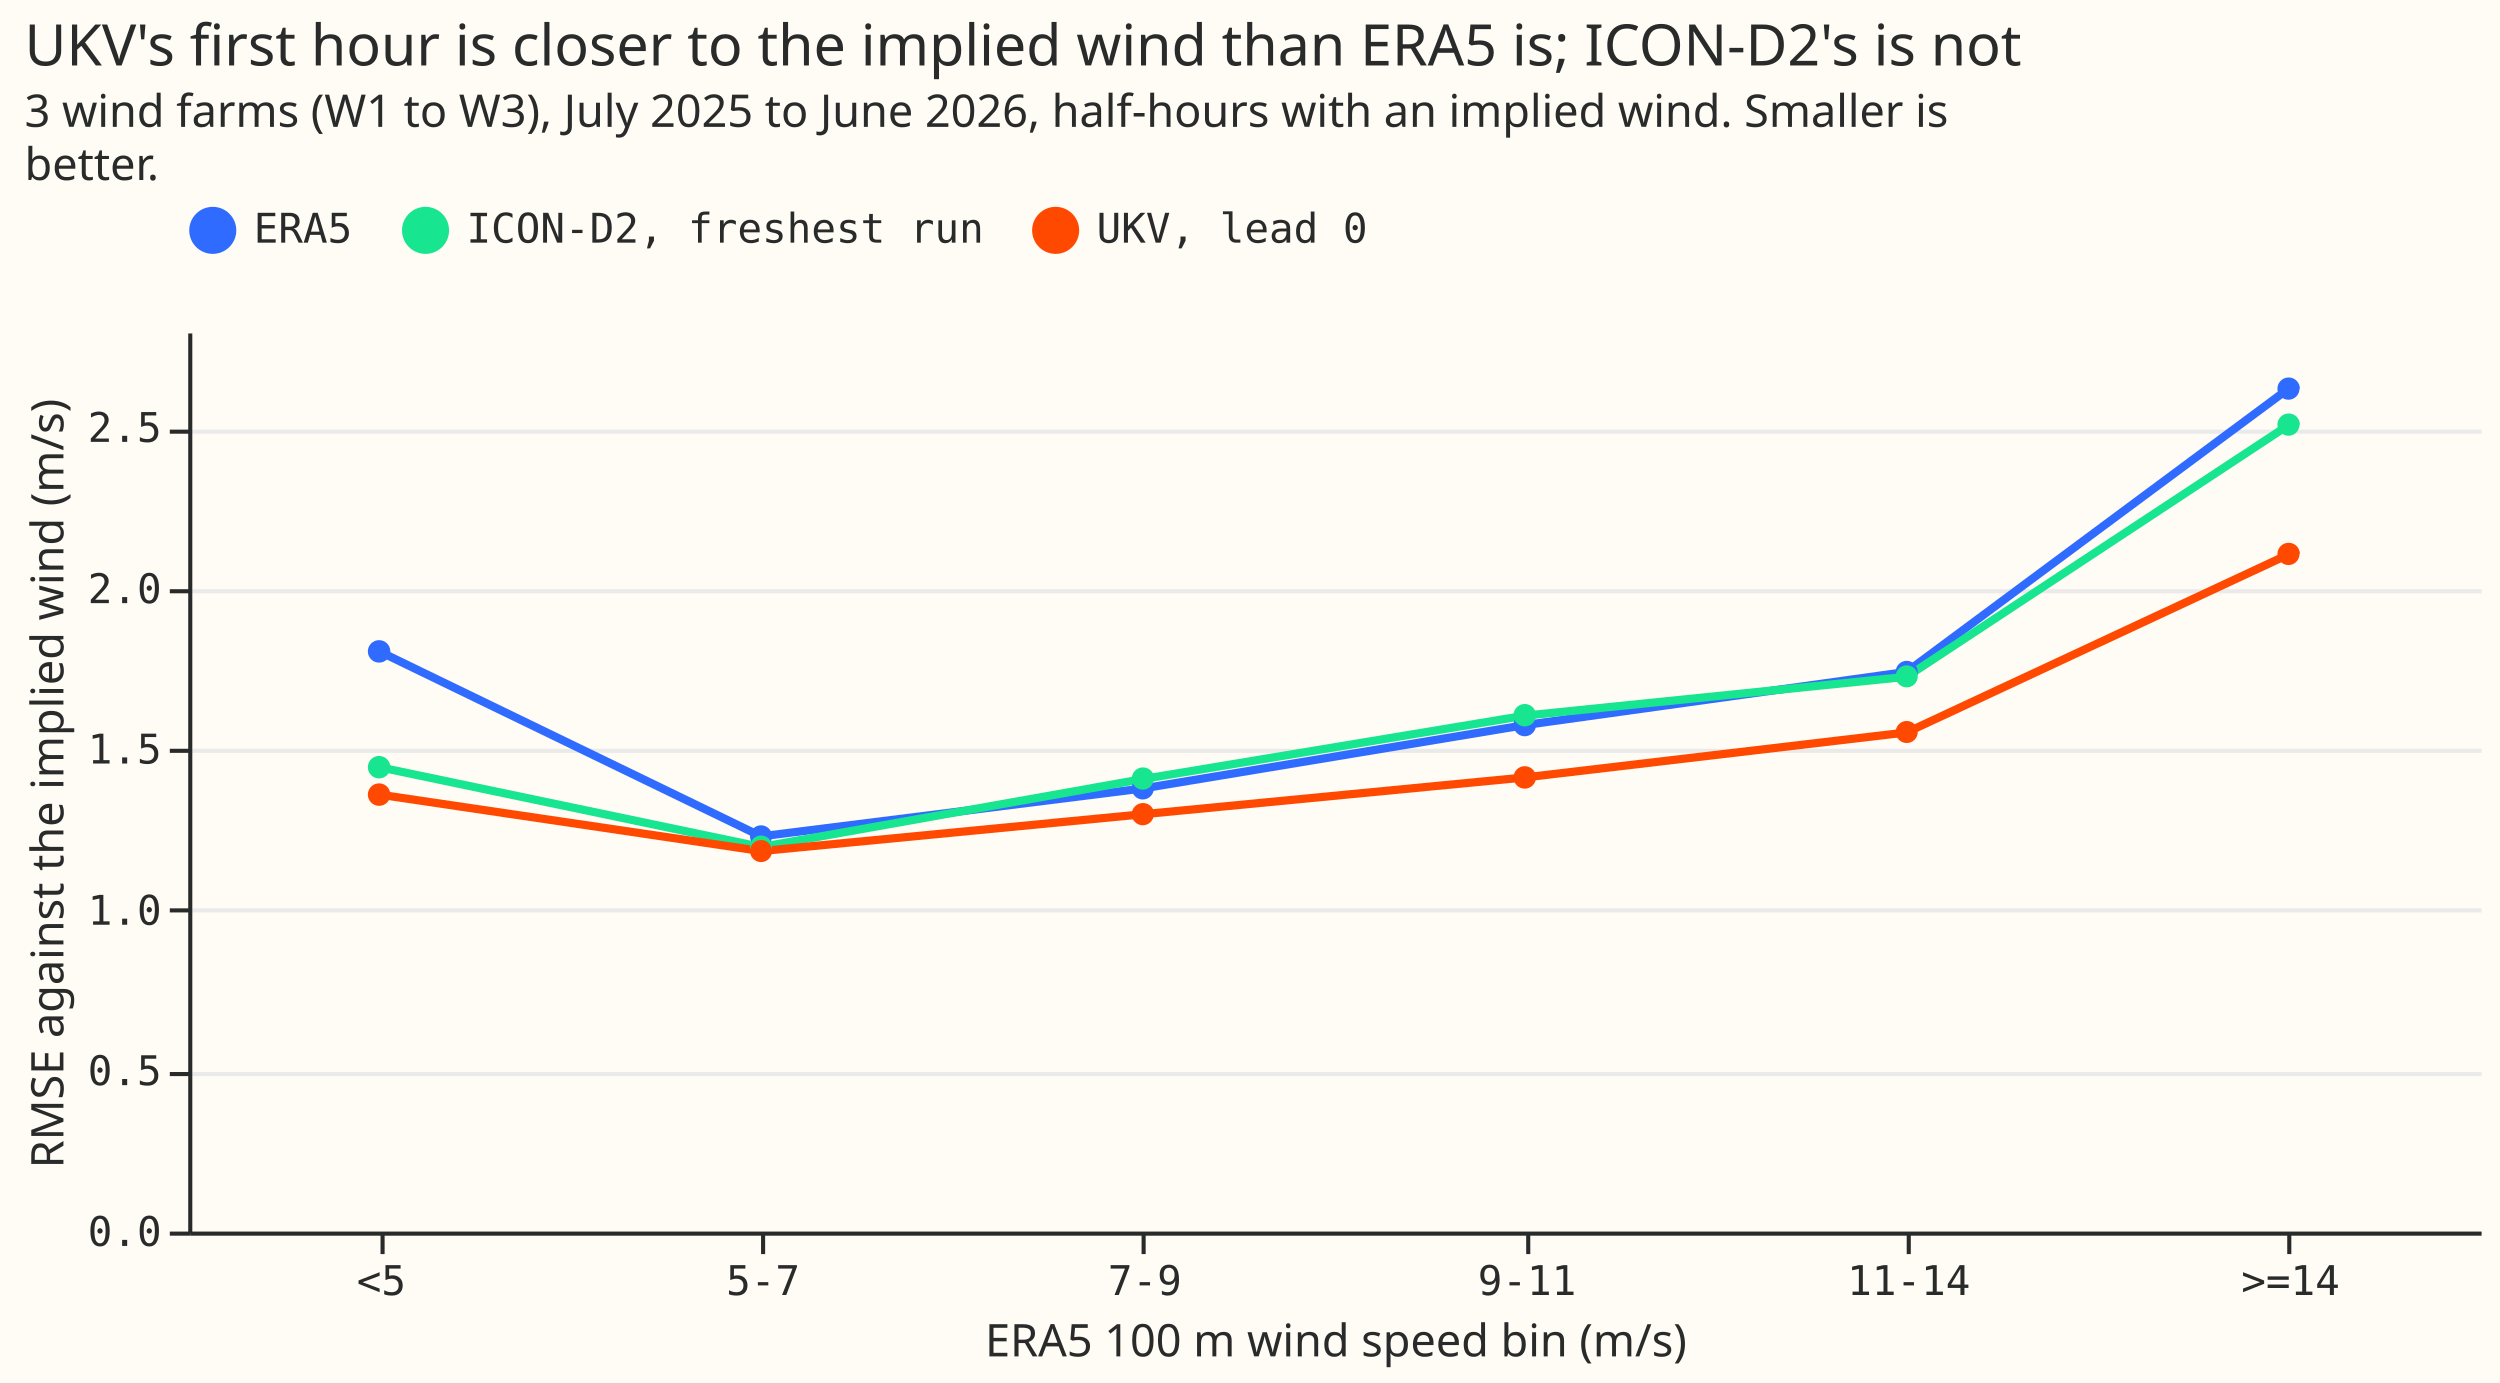
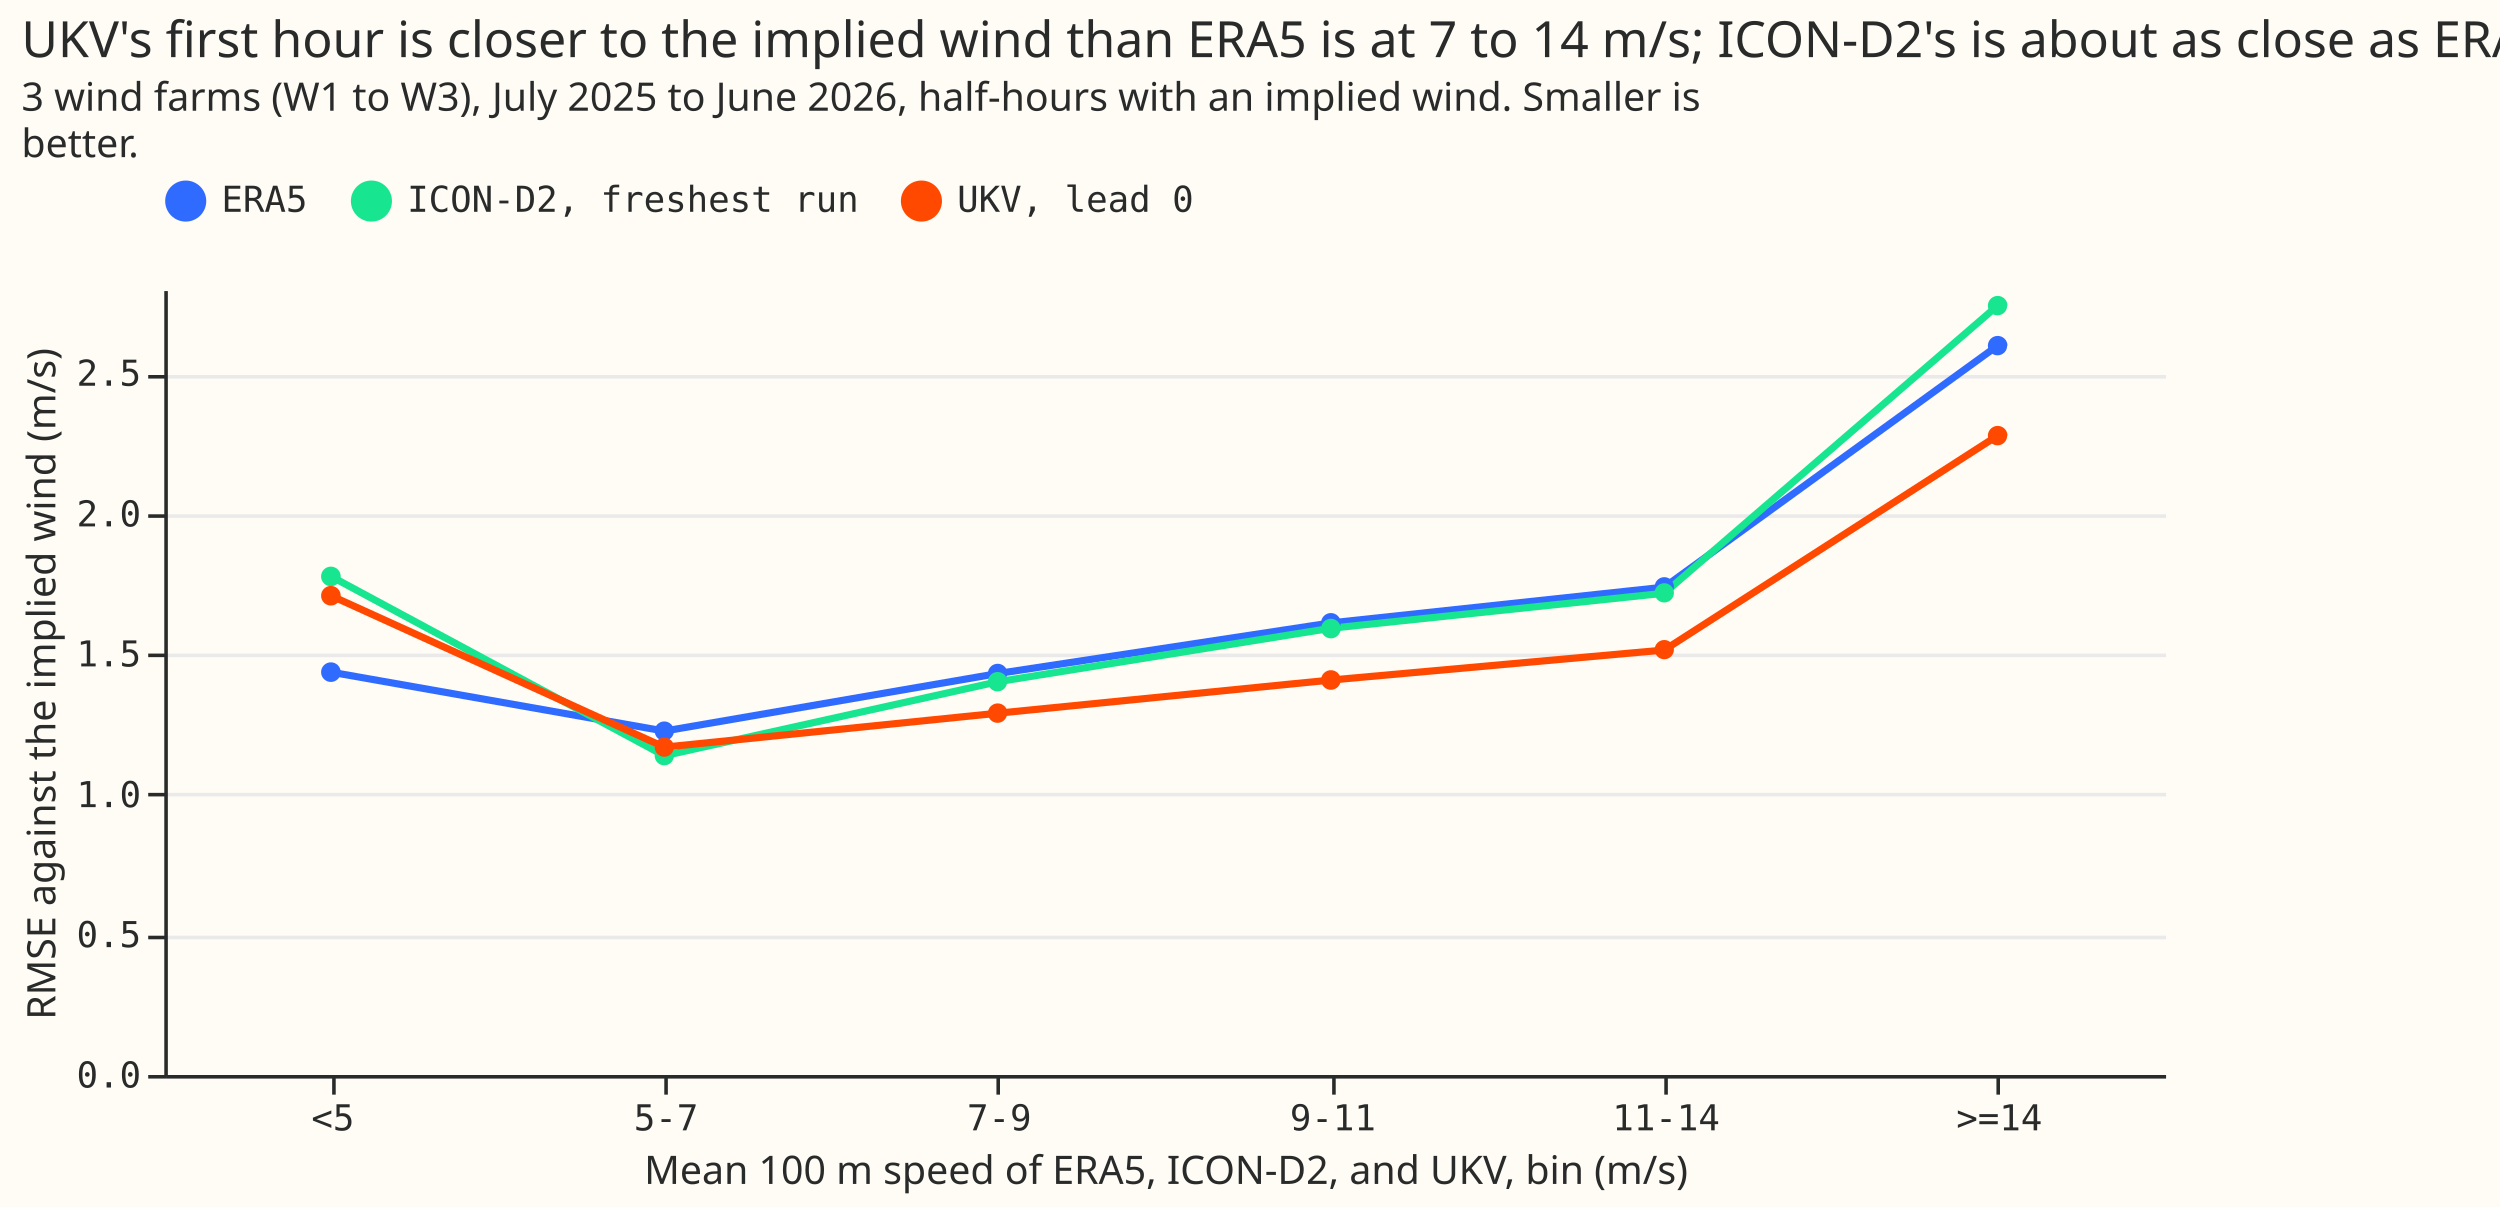
- <svg xmlns="http://www.w3.org/2000/svg" width="611" height="338" class="marks" viewBox="0 0 611 338">
-   <path fill="#fffbf5" d="M0 0h611v338H0z" />
+ <svg xmlns="http://www.w3.org/2000/svg" width="700" height="338" class="marks" viewBox="0 0 700 338">
+   <path fill="#fffbf5" d="M0 0h700v338H0z" />
  <g fill="none" stroke-miterlimit="10" aria-roledescription="group mark container" class="mark-group role-frame root">
    <path fill="#fffbf5" d="M46.5 81.5h560v220h-560Z" aria-hidden="true" class="background" />
    <g aria-hidden="true" class="mark-group role-axis">
      <path stroke="#eaeaea" d="M46.5 301.5h560m-560-39h560m-560-40h560m-560-39h560m-560-39h560m-560-39h560" class="mark-rule role-axis-grid" pointer-events="none" />
    </g>
-     <g aria-label="X-axis titled 'ERA5 100 m wind speed bin (m/s)' for a discrete scale with 6 values: &lt;5, 5-7, 7-9, 9-11, 11-14, &gt;=14" aria-roledescription="axis" class="mark-group role-axis" pointer-events="none">
+     <g aria-label="X-axis titled 'Mean 100 m speed of ERA5, ICON-D2, and UKV, bin (m/s)' for a discrete scale with 6 values: &lt;5, 5-7, 7-9, 9-11, 11-14, &gt;=14" aria-roledescription="axis" class="mark-group role-axis" pointer-events="none">
      <path stroke="#292b2b" d="M93.5 301.5v5m93-5v5m93-5v5m94-5v5m93-5v5m93-5v5" class="mark-rule role-axis-tick" />
      <g fill="#292b2b" class="mark-text role-axis-label" font-family="Matter Semi Mono, Roboto Mono, monospace" font-size="10" text-anchor="middle">
        <text transform="translate(93.2 316.5)">&lt;5</text>
        <text transform="translate(186.5 316.5)">5-7</text>
        <text transform="translate(279.8 316.5)">7-9</text>
        <text transform="translate(373.2 316.5)">9-11</text>
        <text transform="translate(466.5 316.5)">11-14</text>
        <text transform="translate(559.8 316.5)">&gt;=14</text>
      </g>
      <path stroke="#292b2b" d="M46.5 301.5h560" class="mark-rule role-axis-domain" />
-       <text fill="#292b2b" class="mark-text role-axis-title" font-family="Matter XH, DM Sans, sans-serif" font-size="11" text-anchor="middle" transform="translate(326.5 331.5)">ERA5 100 m wind speed bin (m/s)</text>
+       <text fill="#292b2b" class="mark-text role-axis-title" font-family="Matter XH, DM Sans, sans-serif" font-size="11" text-anchor="middle" transform="translate(326.5 331.5)">Mean 100 m speed of ERA5, ICON-D2, and UKV, bin (m/s)</text>
    </g>
    <g aria-label="Y-axis titled 'RMSE against the implied wind (m/s)' for a linear scale with values from 0.0 to 2.8" aria-roledescription="axis" class="mark-group role-axis" pointer-events="none">
      <path stroke="#292b2b" d="M46.5 301.5h-5m5-39h-5m5-40h-5m5-39h-5m5-39h-5m5-39h-5" class="mark-rule role-axis-tick" />
      <g fill="#292b2b" class="mark-text role-axis-label" font-family="Matter Semi Mono, Roboto Mono, monospace" font-size="10" text-anchor="end">
        <text transform="translate(39.5 304.5)">0.0</text>
        <text transform="translate(39.5 265.2)">0.5</text>
        <text transform="translate(39.5 226)">1.0</text>
        <text transform="translate(39.5 186.6)">1.5</text>
        <text transform="translate(39.5 147.4)">2.0</text>
        <text transform="translate(39.5 108)">2.5</text>
      </g>
      <path stroke="#292b2b" d="M46.5 301.5v-220" class="mark-rule role-axis-domain" />
      <text fill="#292b2b" class="mark-text role-axis-title" font-family="Matter XH, DM Sans, sans-serif" font-size="11" text-anchor="middle" transform="rotate(-90 103.5 88)">RMSE against the implied wind (m/s)</text>
    </g>
    <g aria-roledescription="group mark container" class="mark-group role-scope layer_0_pathgroup">
      <path d="M46 81h560v220H46Z" aria-hidden="true" class="background" />
      <g aria-roledescription="line mark container" class="mark-line role-mark layer_0_marks">
-         <path stroke="#306bff" stroke-width="2" d="m92.7 159.2 93.3 45.2 93.3-11.7 93.4-15.5 93.3-13L559.3 95" aria-label="ERA5 100 m wind speed bin (m/s): &lt;5; RMSE against the implied wind (m/s): 1.80449421186; product: ERA5" aria-roledescription="line mark" />
+         <path stroke="#306bff" stroke-width="2" d="m92.7 188.2 93.3 16.5 93.3-16.1 93.4-14.2 93.3-10 93.3-67.6" aria-label="Mean 100 m speed of ERA5, ICON-D2, and UKV, bin (m/s): &lt;5; RMSE against the implied wind (m/s): 1.43533110619; product: ERA5" aria-roledescription="line mark" />
      </g>
      <path d="M46 81h560v220H46Z" aria-hidden="true" class="background" />
      <g aria-roledescription="line mark container" class="mark-line role-mark layer_0_marks">
-         <path stroke="#17e58f" stroke-width="2" d="M92.7 187.5 186 207l93.3-16.6 93.4-15.5 93.3-9.5 93.3-61.5" aria-label="ERA5 100 m wind speed bin (m/s): &lt;5; RMSE against the implied wind (m/s): 1.44400228828; product: ICON-D2, freshest run" aria-roledescription="line mark" />
+         <path stroke="#17e58f" stroke-width="2" d="m92.7 161.4 93.3 50.2 93.3-20.7 93.4-15 93.3-9.8 93.3-80.5" aria-label="Mean 100 m speed of ERA5, ICON-D2, and UKV, bin (m/s): &lt;5; RMSE against the implied wind (m/s): 1.77687767718; product: ICON-D2, freshest run" aria-roledescription="line mark" />
      </g>
      <path d="M46 81h560v220H46Z" aria-hidden="true" class="background" />
      <g aria-roledescription="line mark container" class="mark-line role-mark layer_0_marks">
-         <path stroke="#ff4901" stroke-width="2" d="M92.7 194.2 186 208l93.3-9 93.4-9 93.3-11 93.3-43.5" aria-label="ERA5 100 m wind speed bin (m/s): &lt;5; RMSE against the implied wind (m/s): 1.35892462731; product: UKV, lead 0" aria-roledescription="line mark" />
+         <path stroke="#ff4901" stroke-width="2" d="m92.7 166.8 93.3 42.4 93.3-9.5 93.4-9.3L466 182l93.3-60" aria-label="Mean 100 m speed of ERA5, ICON-D2, and UKV, bin (m/s): &lt;5; RMSE against the implied wind (m/s): 1.70806033519; product: UKV, lead 0" aria-roledescription="line mark" />
      </g>
    </g>
    <g aria-roledescription="symbol mark container" class="mark-symbol role-mark layer_1_marks">
-       <path fill="#306bff" d="M95.4 159.2a2.7 2.7 0 1 1-5.5 0 2.7 2.7 0 1 1 5.5 0" aria-label="ERA5 100 m wind speed bin (m/s): &lt;5; RMSE against the implied wind (m/s): 1.80449421186; product: ERA5" aria-roledescription="point" />
-       <path fill="#17e58f" d="M95.4 187.5a2.7 2.7 0 1 1-5.5 0 2.7 2.7 0 1 1 5.5 0" aria-label="ERA5 100 m wind speed bin (m/s): &lt;5; RMSE against the implied wind (m/s): 1.44400228828; product: ICON-D2, freshest run" aria-roledescription="point" />
-       <path fill="#ff4901" d="M95.4 194.2a2.7 2.7 0 1 1-5.5 0 2.7 2.7 0 1 1 5.5 0" aria-label="ERA5 100 m wind speed bin (m/s): &lt;5; RMSE against the implied wind (m/s): 1.35892462731; product: UKV, lead 0" aria-roledescription="point" />
-       <path fill="#306bff" d="M188.7 204.4a2.7 2.7 0 1 1-5.4 0 2.7 2.7 0 1 1 5.4 0" aria-label="ERA5 100 m wind speed bin (m/s): 5-7; RMSE against the implied wind (m/s): 1.22962642454; product: ERA5" aria-roledescription="point" />
-       <path fill="#17e58f" d="M188.7 206.9a2.7 2.7 0 1 1-5.4 0 2.7 2.7 0 1 1 5.4 0" aria-label="ERA5 100 m wind speed bin (m/s): 5-7; RMSE against the implied wind (m/s): 1.19819854186; product: ICON-D2, freshest run" aria-roledescription="point" />
-       <path fill="#ff4901" d="M188.7 208a2.7 2.7 0 1 1-5.4 0 2.7 2.7 0 1 1 5.4 0" aria-label="ERA5 100 m wind speed bin (m/s): 5-7; RMSE against the implied wind (m/s): 1.18321773168; product: UKV, lead 0" aria-roledescription="point" />
-       <path fill="#306bff" d="M282 192.7a2.7 2.7 0 1 1-5.4 0 2.7 2.7 0 1 1 5.5 0" aria-label="ERA5 100 m wind speed bin (m/s): 7-9; RMSE against the implied wind (m/s): 1.37865425626; product: ERA5" aria-roledescription="point" />
-       <path fill="#17e58f" d="M282 190.3a2.7 2.7 0 1 1-5.4 0 2.7 2.7 0 1 1 5.5 0" aria-label="ERA5 100 m wind speed bin (m/s): 7-9; RMSE against the implied wind (m/s): 1.40926291043; product: ICON-D2, freshest run" aria-roledescription="point" />
-       <path fill="#ff4901" d="M282 199a2.7 2.7 0 1 1-5.4 0 2.7 2.7 0 1 1 5.5 0" aria-label="ERA5 100 m wind speed bin (m/s): 7-9; RMSE against the implied wind (m/s): 1.29826252268; product: UKV, lead 0" aria-roledescription="point" />
-       <path fill="#306bff" d="M375.4 177.2a2.7 2.7 0 1 1-5.5 0 2.7 2.7 0 1 1 5.5 0" aria-label="ERA5 100 m wind speed bin (m/s): 9-11; RMSE against the implied wind (m/s): 1.57582358195; product: ERA5" aria-roledescription="point" />
-       <path fill="#17e58f" d="M375.4 174.8a2.7 2.7 0 1 1-5.5 0 2.7 2.7 0 1 1 5.5 0" aria-label="ERA5 100 m wind speed bin (m/s): 9-11; RMSE against the implied wind (m/s): 1.60607396223; product: ICON-D2, freshest run" aria-roledescription="point" />
-       <path fill="#ff4901" d="M375.4 190a2.7 2.7 0 1 1-5.5 0 2.7 2.7 0 1 1 5.5 0" aria-label="ERA5 100 m wind speed bin (m/s): 9-11; RMSE against the implied wind (m/s): 1.41252238386; product: UKV, lead 0" aria-roledescription="point" />
-       <path fill="#306bff" d="M468.7 164.2a2.7 2.7 0 1 1-5.4 0 2.7 2.7 0 1 1 5.4 0" aria-label="ERA5 100 m wind speed bin (m/s): 11-14; RMSE against the implied wind (m/s): 1.74170210923; product: ERA5" aria-roledescription="point" />
-       <path fill="#17e58f" d="M468.7 165.3a2.7 2.7 0 1 1-5.4 0 2.7 2.7 0 1 1 5.4 0" aria-label="ERA5 100 m wind speed bin (m/s): 11-14; RMSE against the implied wind (m/s): 1.72744992894; product: ICON-D2, freshest run" aria-roledescription="point" />
-       <path fill="#ff4901" d="M468.7 178.9a2.7 2.7 0 1 1-5.4 0 2.7 2.7 0 1 1 5.4 0" aria-label="ERA5 100 m wind speed bin (m/s): 11-14; RMSE against the implied wind (m/s): 1.55431183476; product: UKV, lead 0" aria-roledescription="point" />
-       <path fill="#306bff" d="M562 95a2.7 2.7 0 1 1-5.4 0 2.7 2.7 0 1 1 5.5 0" aria-label="ERA5 100 m wind speed bin (m/s): &gt;=14; RMSE against the implied wind (m/s): 2.62140454962; product: ERA5" aria-roledescription="point" />
-       <path fill="#17e58f" d="M562 103.8a2.7 2.7 0 1 1-5.4 0 2.7 2.7 0 1 1 5.5 0" aria-label="ERA5 100 m wind speed bin (m/s): &gt;=14; RMSE against the implied wind (m/s): 2.50999215825; product: ICON-D2, freshest run" aria-roledescription="point" />
-       <path fill="#ff4901" d="M562 135.4a2.7 2.7 0 1 1-5.4 0 2.7 2.7 0 1 1 5.5 0" aria-label="ERA5 100 m wind speed bin (m/s): &gt;=14; RMSE against the implied wind (m/s): 2.1082091974; product: UKV, lead 0" aria-roledescription="point" />
+       <path fill="#306bff" d="M95.4 188.2a2.7 2.7 0 1 1-5.5 0 2.7 2.7 0 1 1 5.5 0" aria-label="Mean 100 m speed of ERA5, ICON-D2, and UKV, bin (m/s): &lt;5; RMSE against the implied wind (m/s): 1.43533110619; product: ERA5" aria-roledescription="point" />
+       <path fill="#17e58f" d="M95.4 161.4a2.7 2.7 0 1 1-5.5 0 2.7 2.7 0 1 1 5.5 0" aria-label="Mean 100 m speed of ERA5, ICON-D2, and UKV, bin (m/s): &lt;5; RMSE against the implied wind (m/s): 1.77687767718; product: ICON-D2, freshest run" aria-roledescription="point" />
+       <path fill="#ff4901" d="M95.4 166.8a2.7 2.7 0 1 1-5.5 0 2.7 2.7 0 1 1 5.5 0" aria-label="Mean 100 m speed of ERA5, ICON-D2, and UKV, bin (m/s): &lt;5; RMSE against the implied wind (m/s): 1.70806033519; product: UKV, lead 0" aria-roledescription="point" />
+       <path fill="#306bff" d="M188.7 204.7a2.7 2.7 0 1 1-5.4 0 2.7 2.7 0 1 1 5.4 0" aria-label="Mean 100 m speed of ERA5, ICON-D2, and UKV, bin (m/s): 5-7; RMSE against the implied wind (m/s): 1.22603487968; product: ERA5" aria-roledescription="point" />
+       <path fill="#17e58f" d="M188.7 211.6a2.7 2.7 0 1 1-5.4 0 2.7 2.7 0 1 1 5.4 0" aria-label="Mean 100 m speed of ERA5, ICON-D2, and UKV, bin (m/s): 5-7; RMSE against the implied wind (m/s): 1.13738132573; product: ICON-D2, freshest run" aria-roledescription="point" />
+       <path fill="#ff4901" d="M188.7 209.2a2.7 2.7 0 1 1-5.4 0 2.7 2.7 0 1 1 5.4 0" aria-label="Mean 100 m speed of ERA5, ICON-D2, and UKV, bin (m/s): 5-7; RMSE against the implied wind (m/s): 1.16885228583; product: UKV, lead 0" aria-roledescription="point" />
+       <path fill="#306bff" d="M282 188.6a2.7 2.7 0 1 1-5.4 0 2.7 2.7 0 1 1 5.5 0" aria-label="Mean 100 m speed of ERA5, ICON-D2, and UKV, bin (m/s): 7-9; RMSE against the implied wind (m/s): 1.43089425564; product: ERA5" aria-roledescription="point" />
+       <path fill="#17e58f" d="M282 190.9a2.7 2.7 0 1 1-5.4 0 2.7 2.7 0 1 1 5.5 0" aria-label="Mean 100 m speed of ERA5, ICON-D2, and UKV, bin (m/s): 7-9; RMSE against the implied wind (m/s): 1.40188516873; product: ICON-D2, freshest run" aria-roledescription="point" />
+       <path fill="#ff4901" d="M282 199.7a2.7 2.7 0 1 1-5.4 0 2.7 2.7 0 1 1 5.5 0" aria-label="Mean 100 m speed of ERA5, ICON-D2, and UKV, bin (m/s): 7-9; RMSE against the implied wind (m/s): 1.28904677804; product: UKV, lead 0" aria-roledescription="point" />
+       <path fill="#306bff" d="M375.4 174.4a2.7 2.7 0 1 1-5.5 0 2.7 2.7 0 1 1 5.5 0" aria-label="Mean 100 m speed of ERA5, ICON-D2, and UKV, bin (m/s): 9-11; RMSE against the implied wind (m/s): 1.61090886593; product: ERA5" aria-roledescription="point" />
+       <path fill="#17e58f" d="M375.4 176a2.7 2.7 0 1 1-5.5 0 2.7 2.7 0 1 1 5.5 0" aria-label="Mean 100 m speed of ERA5, ICON-D2, and UKV, bin (m/s): 9-11; RMSE against the implied wind (m/s): 1.59106702306; product: ICON-D2, freshest run" aria-roledescription="point" />
+       <path fill="#ff4901" d="M375.4 190.4a2.7 2.7 0 1 1-5.5 0 2.7 2.7 0 1 1 5.5 0" aria-label="Mean 100 m speed of ERA5, ICON-D2, and UKV, bin (m/s): 9-11; RMSE against the implied wind (m/s): 1.40735358383; product: UKV, lead 0" aria-roledescription="point" />
+       <path fill="#306bff" d="M468.7 164.3a2.7 2.7 0 1 1-5.4 0 2.7 2.7 0 1 1 5.4 0" aria-label="Mean 100 m speed of ERA5, ICON-D2, and UKV, bin (m/s): 11-14; RMSE against the implied wind (m/s): 1.73969519138; product: ERA5" aria-roledescription="point" />
+       <path fill="#17e58f" d="M468.7 166a2.7 2.7 0 1 1-5.4 0 2.7 2.7 0 1 1 5.4 0" aria-label="Mean 100 m speed of ERA5, ICON-D2, and UKV, bin (m/s): 11-14; RMSE against the implied wind (m/s): 1.71731457869; product: ICON-D2, freshest run" aria-roledescription="point" />
+       <path fill="#ff4901" d="M468.7 181.9a2.7 2.7 0 1 1-5.4 0 2.7 2.7 0 1 1 5.4 0" aria-label="Mean 100 m speed of ERA5, ICON-D2, and UKV, bin (m/s): 11-14; RMSE against the implied wind (m/s): 1.51611698661; product: UKV, lead 0" aria-roledescription="point" />
+       <path fill="#306bff" d="M562 96.8a2.7 2.7 0 1 1-5.4 0 2.7 2.7 0 1 1 5.5 0" aria-label="Mean 100 m speed of ERA5, ICON-D2, and UKV, bin (m/s): &gt;=14; RMSE against the implied wind (m/s): 2.59866070747; product: ERA5" aria-roledescription="point" />
+       <path fill="#17e58f" d="M562 85.6a2.7 2.7 0 1 1-5.4 0 2.7 2.7 0 1 1 5.5 0" aria-label="Mean 100 m speed of ERA5, ICON-D2, and UKV, bin (m/s): &gt;=14; RMSE against the implied wind (m/s): 2.74115007836; product: ICON-D2, freshest run" aria-roledescription="point" />
+       <path fill="#ff4901" d="M562 122a2.7 2.7 0 1 1-5.4 0 2.7 2.7 0 1 1 5.5 0" aria-label="Mean 100 m speed of ERA5, ICON-D2, and UKV, bin (m/s): &gt;=14; RMSE against the implied wind (m/s): 2.27852902464; product: UKV, lead 0" aria-roledescription="point" />
    </g>
    <g aria-label="Symbol legend for fill color and stroke color with 3 values: ERA5, ICON-D2, freshest run, UKV, lead 0" aria-roledescription="legend" class="mark-group role-legend">
      <path d="M46 50h289v13H46Z" aria-hidden="true" class="background" pointer-events="none" />
      <g class="mark-group role-legend-entry">
        <g aria-roledescription="group mark container" class="mark-group role-scope" pointer-events="none">
          <path d="M46 50.3h40v12.5H46Z" aria-hidden="true" class="background" />
          <path fill="#306bff" stroke="#306bff" stroke-width="1.5" d="M57 56.3a5 5 0 1 1-10 0 5 5 0 1 1 10 0" class="mark-symbol role-legend-symbol" />
          <text fill="#292b2b" class="mark-text role-legend-label" font-family="Matter Semi Mono, Roboto Mono, monospace" font-size="10" transform="translate(62 59.3)">ERA5</text>
          <path d="M98 50.3h142v12.5H98Z" aria-hidden="true" class="background" />
          <path fill="#17e58f" stroke="#17e58f" stroke-width="1.5" d="M109 56.3a5 5 0 1 1-10 0 5 5 0 1 1 10 0" class="mark-symbol role-legend-symbol" />
          <text fill="#292b2b" class="mark-text role-legend-label" font-family="Matter Semi Mono, Roboto Mono, monospace" font-size="10" transform="translate(114 59.3)">ICON-D2, freshest run</text>
          <path d="M252 50.3h82v12.5h-82Z" aria-hidden="true" class="background" />
          <path fill="#ff4901" stroke="#ff4901" stroke-width="1.5" d="M263 56.3a5 5 0 1 1-10 0 5 5 0 1 1 10 0" class="mark-symbol role-legend-symbol" />
          <text fill="#292b2b" class="mark-text role-legend-label" font-family="Matter Semi Mono, Roboto Mono, monospace" font-size="10" transform="translate(268 59.3)">UKV, lead 0</text>
        </g>
      </g>
    </g>
    <g fill="#292b2b" class="mark-group role-title" font-family="Matter XH, DM Sans, sans-serif" pointer-events="none">
-       <text aria-label="Title text 'UKV's first hour is closer to the implied wind than ERA5 is; ICON-D2's is not'" aria-roledescription="title" class="mark-text role-title-text" font-size="14" transform="translate(6 16)">UKV's first hour is closer to the implied wind than ERA5 is; ICON-D2's is not</text>
+       <text aria-label="Title text 'UKV's first hour is closer to the implied wind than ERA5 is at 7 to 14 m/s; ICON-D2's is about as close as ERA5'" aria-roledescription="title" class="mark-text role-title-text" font-size="14" transform="translate(6 16)">UKV's first hour is closer to the implied wind than ERA5 is at 7 to 14 m/s; ICON-D2's is about as close as ERA5</text>
      <text aria-label="Subtitle text '3 wind farms (W1 to W3), July 2025 to June 2026, half-hours with an implied wind. Smaller is better.'" aria-roledescription="subtitle" class="mark-text role-title-subtitle" font-size="11" transform="translate(6 31)">
        <tspan>3 wind farms (W1 to W3), July 2025 to June 2026, half-hours with an implied wind. Smaller is</tspan>
        <tspan x="0" dy="13">better.</tspan>
      </text>
    </g>
  </g>
</svg>
